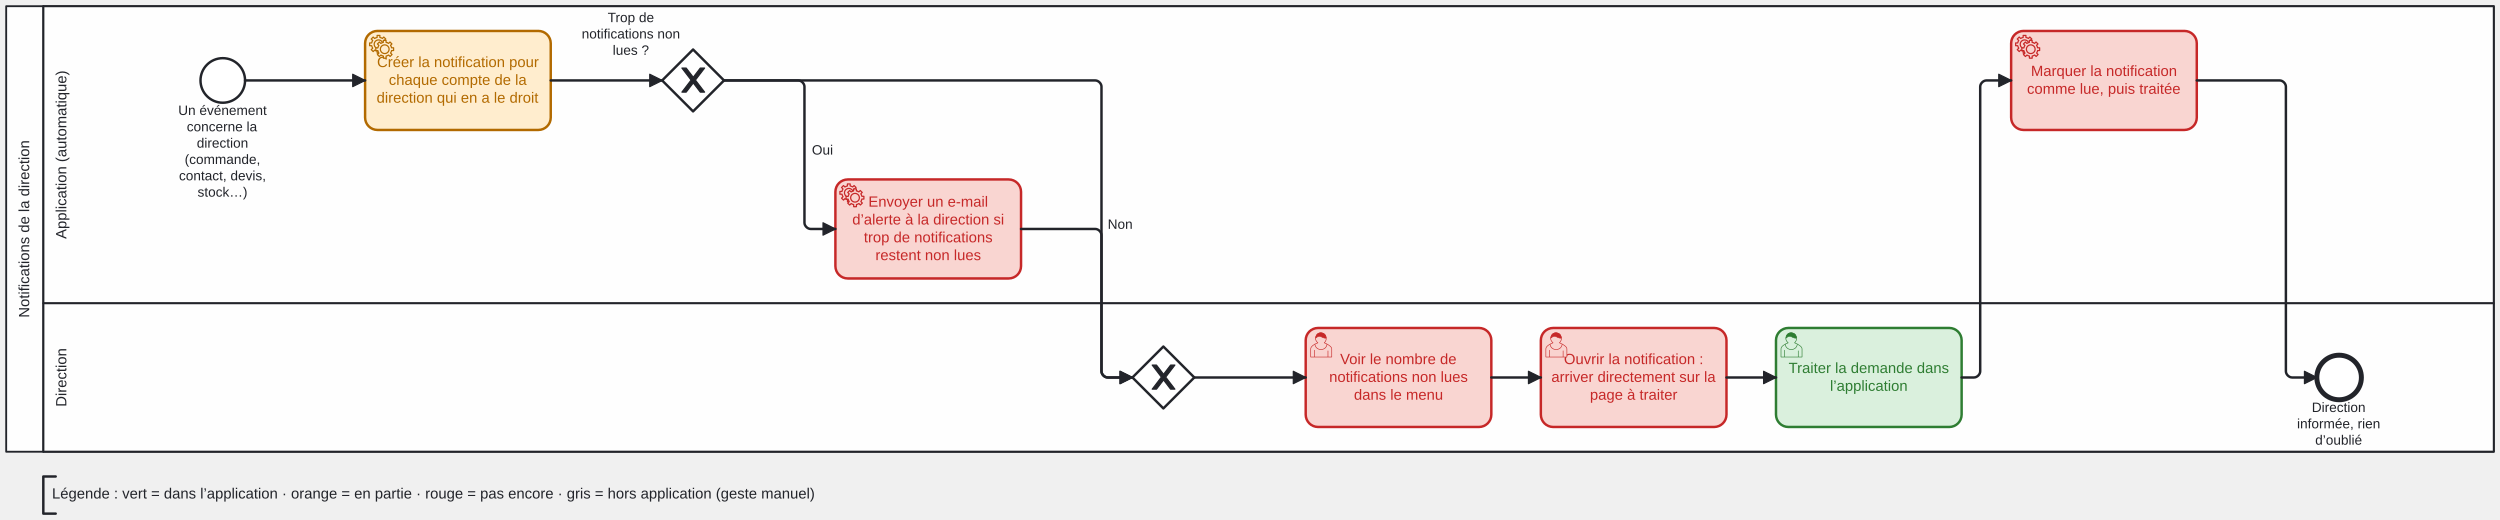
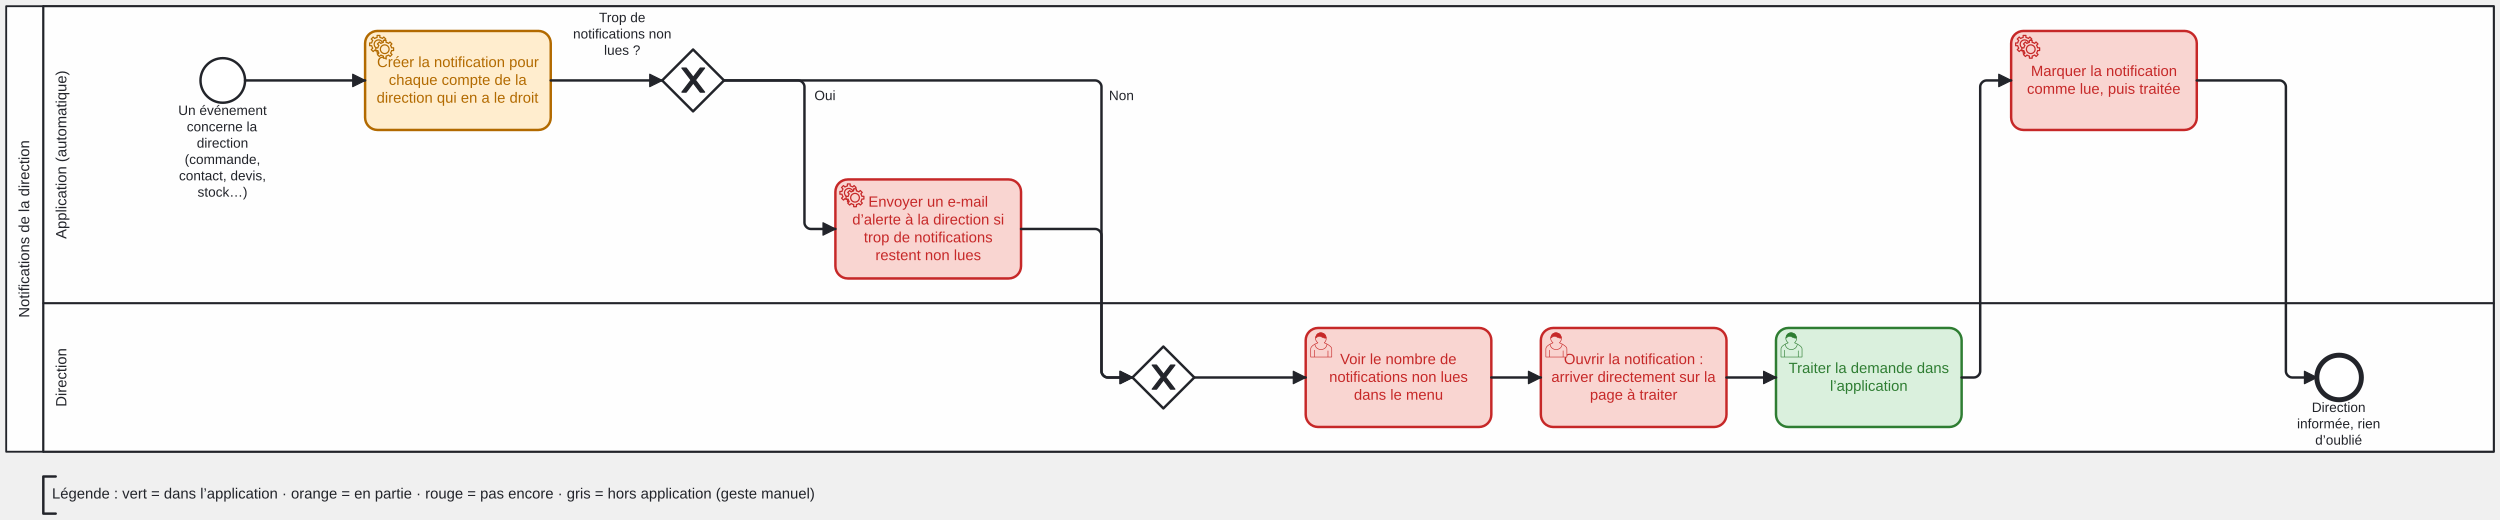
<svg xmlns="http://www.w3.org/2000/svg" width="2020" height="420" viewBox="35 35 2020 420" version="1.1">
  <g class="djs-group">
    <g class="djs-element djs-shape" data-element-id="P35_notifications_pool" transform="matrix(1 0 0 1 40 40)" style="display: block;">
      <g class="djs-visual">
        <rect x="0" y="0" width="2010" height="360" rx="0" ry="0" style="stroke-linecap: round; stroke-linejoin: round; stroke: rgb(34, 36, 42); stroke-width: 1.5px; fill: white; fill-opacity: 0.95;" />
        <path style="fill: none; stroke-linecap: round; stroke-linejoin: round; stroke: rgb(34, 36, 42); stroke-width: 1.5px;" d="M30,0L30,360" />
        <text lineHeight="1.2" class="djs-label" transform="matrix(-1.83697e-16 -1 1 -1.83697e-16 0 360)" style="font-family: Arial, sans-serif; font-size: 12px; font-weight: normal; fill: rgb(34, 36, 42);">
          <tspan x="108.289" y="18.6">Notifications de la direction</tspan>
        </text>
      </g>
      <rect class="djs-hit djs-hit-all" x="0" y="0" width="2010" height="360" style="fill: none; stroke-opacity: 0; stroke: white; stroke-width: 15px;" />
      <rect x="-5" y="-5" rx="4" width="2020" height="370" class="djs-outline" style="fill: none;" />
    </g>
    <g class="djs-children">
      <g class="djs-group">
        <g class="djs-element djs-shape" data-element-id="P35_notifications_voie_direction" transform="matrix(1 0 0 1 70 280)" style="display: block;">
          <g class="djs-visual">
            <rect x="0" y="0" width="1980" height="120" rx="0" ry="0" style="stroke-linecap: round; stroke-linejoin: round; stroke: rgb(34, 36, 42); stroke-width: 1.5px; fill: white; fill-opacity: 0.25;" />
            <text lineHeight="1.2" class="djs-label" transform="matrix(-1.83697e-16 -1 1 -1.83697e-16 0 120)" style="font-family: Arial, sans-serif; font-size: 12px; font-weight: normal; fill: rgb(34, 36, 42);">
              <tspan x="36.32" y="18.6">Direction</tspan>
            </text>
          </g>
          <rect class="djs-hit djs-hit-all" x="0" y="0" width="1980" height="120" style="fill: none; stroke-opacity: 0; stroke: white; stroke-width: 15px;" />
          <rect x="-5" y="-5" rx="4" width="1990" height="130" class="djs-outline" style="fill: none;" />
        </g>
      </g>
      <g class="djs-group">
        <g class="djs-element djs-shape" data-element-id="P35_notifications_voie_systeme" transform="matrix(1 0 0 1 70 40)" style="display: block;">
          <g class="djs-visual">
            <rect x="0" y="0" width="1980" height="240" rx="0" ry="0" style="stroke-linecap: round; stroke-linejoin: round; stroke: rgb(34, 36, 42); stroke-width: 1.5px; fill: white; fill-opacity: 0.25;" />
            <text lineHeight="1.2" class="djs-label" transform="matrix(-1.83697e-16 -1 1 -1.83697e-16 0 240)" style="font-family: Arial, sans-serif; font-size: 12px; font-weight: normal; fill: rgb(34, 36, 42);">
              <tspan x="51.959" y="18.6">Application (automatique)</tspan>
            </text>
          </g>
          <rect class="djs-hit djs-hit-all" x="0" y="0" width="1980" height="240" style="fill: none; stroke-opacity: 0; stroke: white; stroke-width: 15px;" />
          <rect x="-5" y="-5" rx="4" width="1990" height="250" class="djs-outline" style="fill: none;" />
        </g>
      </g>
      <g class="djs-group">
        <g class="djs-element djs-shape" data-element-id="P35_notifications_d" transform="matrix(1 0 0 1 197 82)" style="display: block;">
          <g class="djs-visual">
            <circle cx="18" cy="18" r="18" style="stroke-linecap: round; stroke-linejoin: round; stroke: rgb(34, 36, 42); stroke-width: 2px; fill: white; fill-opacity: 0.95;" />
          </g>
          <rect class="djs-hit djs-hit-all" x="0" y="0" width="36" height="36" style="fill: none; stroke-opacity: 0; stroke: white; stroke-width: 15px;" />
          <circle cx="18" cy="18" r="23" class="djs-outline" style="fill: none;" />
        </g>
      </g>
      <g class="djs-group">
        <g class="djs-element djs-shape" data-element-id="P35_notifications_d_label" transform="matrix(1 0 0 1 179 118)" style="display: block;">
          <g class="djs-visual">
            <text lineHeight="1.2" class="djs-label" style="font-family: Arial, sans-serif; font-size: 11px; font-weight: normal; fill: rgb(34, 36, 42);">
              <tspan x="0" y="9.9">Un événement </tspan>
              <tspan x="6.898" y="23.1">concerne la </tspan>
              <tspan x="14.984" y="36.3">direction </tspan>
              <tspan x="5.203" y="49.5">(commande, </tspan>
              <tspan x="0.609" y="62.7">contact, devis, </tspan>
              <tspan x="15.602" y="75.9">stock…)</tspan>
            </text>
          </g>
          <rect class="djs-hit djs-hit-all" x="0" y="0" width="72" height="80" style="fill: none; stroke-opacity: 0; stroke: white; stroke-width: 15px;" />
          <rect x="-5" y="-5" rx="4" width="82" height="90" class="djs-outline" style="fill: none;" />
        </g>
      </g>
      <g class="djs-group">
        <g class="djs-element djs-shape" data-element-id="P35_notifications_t1" transform="matrix(1 0 0 1 330 60)" style="display: block;">
          <g class="djs-visual">
            <rect x="0" y="0" width="150" height="80" rx="10" ry="10" style="stroke-linecap: round; stroke-linejoin: round; stroke: rgb(178, 106, 0); stroke-width: 2px; fill: rgb(255, 236, 204); fill-opacity: 0.95;" />
            <text lineHeight="1.2" class="djs-label" style="font-family: Arial, sans-serif; font-size: 12px; font-weight: normal; fill: rgb(178, 106, 0);">
              <tspan x="9.631" y="29.2">Créer la notification pour</tspan>
              <tspan x="19.132" y="43.6">chaque compte de la </tspan>
              <tspan x="9.294" y="58">direction qui en a le droit</tspan>
            </text>
            <circle cx="5" cy="5" r="5" transform="translate(6, 6)" style="stroke-linecap: round; stroke-linejoin: round; stroke: none; stroke-width: 2px; fill: rgb(255, 236, 204);" />
            <path d="m 12,18 v -1.713 c 0.352,-0.07 0.704,-0.178 1.048,-0.321 0.344,-0.145 0.666,-0.321 0.966,-0.521 l 1.194,1.18 1.567,-1.577 -1.195,-1.18 c 0.403,-0.614 0.683,-1.299 0.825,-2.018 l 1.622,-0.01 v -2.22 l -1.637,0.01 c -0.073,-0.352 -0.178,-0.7 -0.324,-1.044 -0.145,-0.344 -0.321,-0.664 -0.523,-0.962 l 1.131,-1.136 -1.583,-1.563 -1.13,1.136 c -0.614,-0.401 -1.303,-0.681 -2.023,-0.822 l 0.009,-1.619 h -2.241 l 0.004,1.631 c -0.354,0.074 -0.705,0.18 -1.05,0.324 -0.344,0.144 -0.665,0.321 -0.964,0.52 l -1.17,-1.158 -1.567,1.579 1.168,1.157 c -0.403,0.613 -0.683,1.298 -0.825,2.017 l -1.659,0.003 v 2.222 l 1.672,-0.006 c 0.073,0.351 0.18,0.702 0.324,1.045 0.145,0.344 0.321,0.664 0.523,0.961 l -1.199,1.197 1.584,1.56 1.196,-1.193 c 0.614,0.403 1.303,0.682 2.023,0.823 l 7.19e-4,1.699 h 2.227 z m 0.221,-3.996 c -1.789,0.75 -3.858,-0.093 -4.61,-1.874 -0.752,-1.783 0.091,-3.846 1.88,-4.596 1.788,-0.749 3.857,0.093 4.609,1.874 0.752,1.782 -0.091,3.846 -1.88,4.596 z" style="fill: rgb(255, 236, 204); stroke-linecap: round; stroke-linejoin: round; stroke: rgb(178, 106, 0); stroke-width: 1px;" />
            <circle cx="5" cy="5" r="5" transform="translate(11, 10)" style="stroke-linecap: round; stroke-linejoin: round; stroke: none; stroke-width: 2px; fill: rgb(255, 236, 204);" />
            <path d="m 17,22 v -1.713 c 0.352,-0.07 0.704,-0.178 1.048,-0.321 0.344,-0.145 0.666,-0.321 0.966,-0.521 l 1.194,1.18 1.567,-1.577 -1.195,-1.18 c 0.403,-0.614 0.683,-1.299 0.825,-2.018 l 1.622,-0.01 v -2.22 l -1.637,0.01 c -0.073,-0.352 -0.178,-0.7 -0.324,-1.044 -0.145,-0.344 -0.321,-0.664 -0.523,-0.962 l 1.131,-1.136 -1.583,-1.563 -1.13,1.136 c -0.614,-0.401 -1.303,-0.681 -2.023,-0.822 l 0.009,-1.619 h -2.241 l 0.004,1.631 c -0.354,0.074 -0.705,0.18 -1.05,0.324 -0.344,0.144 -0.665,0.321 -0.964,0.52 l -1.17,-1.158 -1.567,1.579 1.168,1.157 c -0.403,0.613 -0.683,1.298 -0.825,2.017 l -1.659,0.003 v 2.222 l 1.672,-0.006 c 0.073,0.351 0.18,0.702 0.324,1.045 0.145,0.344 0.321,0.664 0.523,0.961 l -1.199,1.197 1.584,1.56 1.196,-1.193 c 0.614,0.403 1.303,0.682 2.023,0.823 l 7.19e-4,1.699 h 2.227 z m 0.221,-3.996 c -1.789,0.75 -3.858,-0.093 -4.61,-1.874 -0.752,-1.783 0.091,-3.846 1.88,-4.596 1.788,-0.749 3.857,0.093 4.609,1.874 0.752,1.782 -0.091,3.846 -1.88,4.596 z" style="fill: rgb(255, 236, 204); stroke-linecap: round; stroke-linejoin: round; stroke: rgb(178, 106, 0); stroke-width: 1px;" />
          </g>
          <rect class="djs-hit djs-hit-all" x="0" y="0" width="150" height="80" style="fill: none; stroke-opacity: 0; stroke: white; stroke-width: 15px;" />
          <rect x="-5" y="-5" rx="14" width="160" height="90" class="djs-outline" style="fill: none;" />
        </g>
      </g>
      <g class="djs-group">
        <g class="djs-element djs-shape" data-element-id="P35_notifications_t6" transform="matrix(1 0 0 1 710 180)" style="display: block;">
          <g class="djs-visual">
            <rect x="0" y="0" width="150" height="80" rx="10" ry="10" style="stroke-linecap: round; stroke-linejoin: round; stroke: rgb(198, 40, 40); stroke-width: 2px; fill: rgb(249, 211, 207); fill-opacity: 0.95;" />
            <text lineHeight="1.2" class="djs-label" style="font-family: Arial, sans-serif; font-size: 12px; font-weight: normal; fill: rgb(198, 40, 40);">
              <tspan x="26.641" y="22">Envoyer un e-mail </tspan>
              <tspan x="13.633" y="36.4">d’alerte à la direction si </tspan>
              <tspan x="22.969" y="50.8">trop de notifications </tspan>
              <tspan x="32.305" y="65.2">restent non lues</tspan>
            </text>
            <circle cx="5" cy="5" r="5" transform="translate(6, 6)" style="stroke-linecap: round; stroke-linejoin: round; stroke: none; stroke-width: 2px; fill: rgb(249, 211, 207);" />
            <path d="m 12,18 v -1.713 c 0.352,-0.07 0.704,-0.178 1.048,-0.321 0.344,-0.145 0.666,-0.321 0.966,-0.521 l 1.194,1.18 1.567,-1.577 -1.195,-1.18 c 0.403,-0.614 0.683,-1.299 0.825,-2.018 l 1.622,-0.01 v -2.22 l -1.637,0.01 c -0.073,-0.352 -0.178,-0.7 -0.324,-1.044 -0.145,-0.344 -0.321,-0.664 -0.523,-0.962 l 1.131,-1.136 -1.583,-1.563 -1.13,1.136 c -0.614,-0.401 -1.303,-0.681 -2.023,-0.822 l 0.009,-1.619 h -2.241 l 0.004,1.631 c -0.354,0.074 -0.705,0.18 -1.05,0.324 -0.344,0.144 -0.665,0.321 -0.964,0.52 l -1.17,-1.158 -1.567,1.579 1.168,1.157 c -0.403,0.613 -0.683,1.298 -0.825,2.017 l -1.659,0.003 v 2.222 l 1.672,-0.006 c 0.073,0.351 0.18,0.702 0.324,1.045 0.145,0.344 0.321,0.664 0.523,0.961 l -1.199,1.197 1.584,1.56 1.196,-1.193 c 0.614,0.403 1.303,0.682 2.023,0.823 l 7.19e-4,1.699 h 2.227 z m 0.221,-3.996 c -1.789,0.75 -3.858,-0.093 -4.61,-1.874 -0.752,-1.783 0.091,-3.846 1.88,-4.596 1.788,-0.749 3.857,0.093 4.609,1.874 0.752,1.782 -0.091,3.846 -1.88,4.596 z" style="fill: rgb(249, 211, 207); stroke-linecap: round; stroke-linejoin: round; stroke: rgb(198, 40, 40); stroke-width: 1px;" />
            <circle cx="5" cy="5" r="5" transform="translate(11, 10)" style="stroke-linecap: round; stroke-linejoin: round; stroke: none; stroke-width: 2px; fill: rgb(249, 211, 207);" />
            <path d="m 17,22 v -1.713 c 0.352,-0.07 0.704,-0.178 1.048,-0.321 0.344,-0.145 0.666,-0.321 0.966,-0.521 l 1.194,1.18 1.567,-1.577 -1.195,-1.18 c 0.403,-0.614 0.683,-1.299 0.825,-2.018 l 1.622,-0.01 v -2.22 l -1.637,0.01 c -0.073,-0.352 -0.178,-0.7 -0.324,-1.044 -0.145,-0.344 -0.321,-0.664 -0.523,-0.962 l 1.131,-1.136 -1.583,-1.563 -1.13,1.136 c -0.614,-0.401 -1.303,-0.681 -2.023,-0.822 l 0.009,-1.619 h -2.241 l 0.004,1.631 c -0.354,0.074 -0.705,0.18 -1.05,0.324 -0.344,0.144 -0.665,0.321 -0.964,0.52 l -1.17,-1.158 -1.567,1.579 1.168,1.157 c -0.403,0.613 -0.683,1.298 -0.825,2.017 l -1.659,0.003 v 2.222 l 1.672,-0.006 c 0.073,0.351 0.18,0.702 0.324,1.045 0.145,0.344 0.321,0.664 0.523,0.961 l -1.199,1.197 1.584,1.56 1.196,-1.193 c 0.614,0.403 1.303,0.682 2.023,0.823 l 7.19e-4,1.699 h 2.227 z m 0.221,-3.996 c -1.789,0.75 -3.858,-0.093 -4.61,-1.874 -0.752,-1.783 0.091,-3.846 1.88,-4.596 1.788,-0.749 3.857,0.093 4.609,1.874 0.752,1.782 -0.091,3.846 -1.88,4.596 z" style="fill: rgb(249, 211, 207); stroke-linecap: round; stroke-linejoin: round; stroke: rgb(198, 40, 40); stroke-width: 1px;" />
          </g>
          <rect class="djs-hit djs-hit-all" x="0" y="0" width="150" height="80" style="fill: none; stroke-opacity: 0; stroke: white; stroke-width: 15px;" />
          <rect x="-5" y="-5" rx="14" width="160" height="90" class="djs-outline" style="fill: none;" />
        </g>
      </g>
      <g class="djs-group">
        <g class="djs-element djs-shape" data-element-id="P35_notifications_t2" transform="matrix(1 0 0 1 1090 300)" style="display: block;">
          <g class="djs-visual">
            <rect x="0" y="0" width="150" height="80" rx="10" ry="10" style="stroke-linecap: round; stroke-linejoin: round; stroke: rgb(198, 40, 40); stroke-width: 2px; fill: rgb(249, 211, 207); fill-opacity: 0.95;" />
            <text lineHeight="1.2" class="djs-label" style="font-family: Arial, sans-serif; font-size: 12px; font-weight: normal; fill: rgb(198, 40, 40);">
              <tspan x="27.81" y="29.2">Voir le nombre de </tspan>
              <tspan x="18.961" y="43.6">notifications non lues </tspan>
              <tspan x="38.977" y="58">dans le menu</tspan>
            </text>
            <path d="m 15,12 c 0.909,-0.845 1.594,-2.049 1.594,-3.385 0,-2.554 -1.805,-4.622 -4.357,-4.622 -2.552,0 -4.288,2.068 -4.288,4.622 0,1.348 0.974,2.562 1.896,3.405 -0.529,0.187 -5.669,2.097 -5.794,4.756 v 6.718 h 17 v -6.718 c 0,-2.298 -5.528,-4.595 -6.051,-4.776 zm -8,6 l 0,5.5 m 11,0 l 0,-5" style="fill: rgb(249, 211, 207); stroke-linecap: round; stroke-linejoin: round; stroke: rgb(198, 40, 40); stroke-width: 0.5px;" />
            <path d="m 15,12 m 2.162,1.009 c 0,2.447 -2.158,4.431 -4.821,4.431 -2.665,0 -4.822,-1.981 -4.822,-4.431 " style="fill: rgb(249, 211, 207); stroke-linecap: round; stroke-linejoin: round; stroke: rgb(198, 40, 40); stroke-width: 0.5px;" />
            <path d="m 15,12 m -6.9,-3.80 c 0,0 2.251,-2.358 4.274,-1.177 2.024,1.181 4.221,1.537 4.124,0.965 -0.098,-0.57 -0.117,-3.791 -4.191,-4.136 -3.575,0.001 -4.208,3.367 -4.207,4.348 z" style="fill: rgb(198, 40, 40); stroke-linecap: round; stroke-linejoin: round; stroke: rgb(198, 40, 40); stroke-width: 0.5px;" />
          </g>
          <rect class="djs-hit djs-hit-all" x="0" y="0" width="150" height="80" style="fill: none; stroke-opacity: 0; stroke: white; stroke-width: 15px;" />
          <rect x="-5" y="-5" rx="14" width="160" height="90" class="djs-outline" style="fill: none;" />
        </g>
      </g>
      <g class="djs-group">
        <g class="djs-element djs-shape" data-element-id="P35_notifications_t3" transform="matrix(1 0 0 1 1280 300)" style="display: block;">
          <g class="djs-visual">
            <rect x="0" y="0" width="150" height="80" rx="10" ry="10" style="stroke-linecap: round; stroke-linejoin: round; stroke: rgb(198, 40, 40); stroke-width: 2px; fill: rgb(249, 211, 207); fill-opacity: 0.95;" />
            <text lineHeight="1.2" class="djs-label" style="font-family: Arial, sans-serif; font-size: 12px; font-weight: normal; fill: rgb(198, 40, 40);">
              <tspan x="18.641" y="29.2">Ouvrir la notification : </tspan>
              <tspan x="8.482" y="43.6">arriver directement sur la</tspan>
              <tspan x="39.641" y="58">page à traiter</tspan>
            </text>
            <path d="m 15,12 c 0.909,-0.845 1.594,-2.049 1.594,-3.385 0,-2.554 -1.805,-4.622 -4.357,-4.622 -2.552,0 -4.288,2.068 -4.288,4.622 0,1.348 0.974,2.562 1.896,3.405 -0.529,0.187 -5.669,2.097 -5.794,4.756 v 6.718 h 17 v -6.718 c 0,-2.298 -5.528,-4.595 -6.051,-4.776 zm -8,6 l 0,5.5 m 11,0 l 0,-5" style="fill: rgb(249, 211, 207); stroke-linecap: round; stroke-linejoin: round; stroke: rgb(198, 40, 40); stroke-width: 0.5px;" />
            <path d="m 15,12 m 2.162,1.009 c 0,2.447 -2.158,4.431 -4.821,4.431 -2.665,0 -4.822,-1.981 -4.822,-4.431 " style="fill: rgb(249, 211, 207); stroke-linecap: round; stroke-linejoin: round; stroke: rgb(198, 40, 40); stroke-width: 0.5px;" />
            <path d="m 15,12 m -6.9,-3.80 c 0,0 2.251,-2.358 4.274,-1.177 2.024,1.181 4.221,1.537 4.124,0.965 -0.098,-0.57 -0.117,-3.791 -4.191,-4.136 -3.575,0.001 -4.208,3.367 -4.207,4.348 z" style="fill: rgb(198, 40, 40); stroke-linecap: round; stroke-linejoin: round; stroke: rgb(198, 40, 40); stroke-width: 0.5px;" />
          </g>
          <rect class="djs-hit djs-hit-all" x="0" y="0" width="150" height="80" style="fill: none; stroke-opacity: 0; stroke: white; stroke-width: 15px;" />
          <rect x="-5" y="-5" rx="14" width="160" height="90" class="djs-outline" style="fill: none;" />
        </g>
      </g>
      <g class="djs-group">
        <g class="djs-element djs-shape" data-element-id="P35_notifications_t4" transform="matrix(1 0 0 1 1470 300)" style="display: block;">
          <g class="djs-visual">
            <rect x="0" y="0" width="150" height="80" rx="10" ry="10" style="stroke-linecap: round; stroke-linejoin: round; stroke: rgb(46, 125, 50); stroke-width: 2px; fill: rgb(216, 240, 220); fill-opacity: 0.95;" />
            <text lineHeight="1.2" class="djs-label" style="font-family: Arial, sans-serif; font-size: 12px; font-weight: normal; fill: rgb(46, 125, 50);">
              <tspan x="10.18" y="36.4">Traiter la demande dans </tspan>
              <tspan x="43.641" y="50.8">l’application</tspan>
            </text>
            <path d="m 15,12 c 0.909,-0.845 1.594,-2.049 1.594,-3.385 0,-2.554 -1.805,-4.622 -4.357,-4.622 -2.552,0 -4.288,2.068 -4.288,4.622 0,1.348 0.974,2.562 1.896,3.405 -0.529,0.187 -5.669,2.097 -5.794,4.756 v 6.718 h 17 v -6.718 c 0,-2.298 -5.528,-4.595 -6.051,-4.776 zm -8,6 l 0,5.5 m 11,0 l 0,-5" style="fill: rgb(216, 240, 220); stroke-linecap: round; stroke-linejoin: round; stroke: rgb(46, 125, 50); stroke-width: 0.5px;" />
            <path d="m 15,12 m 2.162,1.009 c 0,2.447 -2.158,4.431 -4.821,4.431 -2.665,0 -4.822,-1.981 -4.822,-4.431 " style="fill: rgb(216, 240, 220); stroke-linecap: round; stroke-linejoin: round; stroke: rgb(46, 125, 50); stroke-width: 0.5px;" />
            <path d="m 15,12 m -6.9,-3.80 c 0,0 2.251,-2.358 4.274,-1.177 2.024,1.181 4.221,1.537 4.124,0.965 -0.098,-0.57 -0.117,-3.791 -4.191,-4.136 -3.575,0.001 -4.208,3.367 -4.207,4.348 z" style="fill: rgb(46, 125, 50); stroke-linecap: round; stroke-linejoin: round; stroke: rgb(46, 125, 50); stroke-width: 0.5px;" />
          </g>
          <rect class="djs-hit djs-hit-all" x="0" y="0" width="150" height="80" style="fill: none; stroke-opacity: 0; stroke: white; stroke-width: 15px;" />
          <rect x="-5" y="-5" rx="14" width="160" height="90" class="djs-outline" style="fill: none;" />
        </g>
      </g>
      <g class="djs-group">
        <g class="djs-element djs-shape" data-element-id="P35_notifications_t5" transform="matrix(1 0 0 1 1660 60)" style="display: block;">
          <g class="djs-visual">
            <rect x="0" y="0" width="150" height="80" rx="10" ry="10" style="stroke-linecap: round; stroke-linejoin: round; stroke: rgb(198, 40, 40); stroke-width: 2px; fill: rgb(249, 211, 207); fill-opacity: 0.95;" />
            <text lineHeight="1.2" class="djs-label" style="font-family: Arial, sans-serif; font-size: 12px; font-weight: normal; fill: rgb(198, 40, 40);">
              <tspan x="15.969" y="36.4">Marquer la notification </tspan>
              <tspan x="12.81" y="50.8">comme lue, puis traitée</tspan>
            </text>
            <circle cx="5" cy="5" r="5" transform="translate(6, 6)" style="stroke-linecap: round; stroke-linejoin: round; stroke: none; stroke-width: 2px; fill: rgb(249, 211, 207);" />
            <path d="m 12,18 v -1.713 c 0.352,-0.07 0.704,-0.178 1.048,-0.321 0.344,-0.145 0.666,-0.321 0.966,-0.521 l 1.194,1.18 1.567,-1.577 -1.195,-1.18 c 0.403,-0.614 0.683,-1.299 0.825,-2.018 l 1.622,-0.01 v -2.22 l -1.637,0.01 c -0.073,-0.352 -0.178,-0.7 -0.324,-1.044 -0.145,-0.344 -0.321,-0.664 -0.523,-0.962 l 1.131,-1.136 -1.583,-1.563 -1.13,1.136 c -0.614,-0.401 -1.303,-0.681 -2.023,-0.822 l 0.009,-1.619 h -2.241 l 0.004,1.631 c -0.354,0.074 -0.705,0.18 -1.05,0.324 -0.344,0.144 -0.665,0.321 -0.964,0.52 l -1.17,-1.158 -1.567,1.579 1.168,1.157 c -0.403,0.613 -0.683,1.298 -0.825,2.017 l -1.659,0.003 v 2.222 l 1.672,-0.006 c 0.073,0.351 0.18,0.702 0.324,1.045 0.145,0.344 0.321,0.664 0.523,0.961 l -1.199,1.197 1.584,1.56 1.196,-1.193 c 0.614,0.403 1.303,0.682 2.023,0.823 l 7.19e-4,1.699 h 2.227 z m 0.221,-3.996 c -1.789,0.75 -3.858,-0.093 -4.61,-1.874 -0.752,-1.783 0.091,-3.846 1.88,-4.596 1.788,-0.749 3.857,0.093 4.609,1.874 0.752,1.782 -0.091,3.846 -1.88,4.596 z" style="fill: rgb(249, 211, 207); stroke-linecap: round; stroke-linejoin: round; stroke: rgb(198, 40, 40); stroke-width: 1px;" />
            <circle cx="5" cy="5" r="5" transform="translate(11, 10)" style="stroke-linecap: round; stroke-linejoin: round; stroke: none; stroke-width: 2px; fill: rgb(249, 211, 207);" />
            <path d="m 17,22 v -1.713 c 0.352,-0.07 0.704,-0.178 1.048,-0.321 0.344,-0.145 0.666,-0.321 0.966,-0.521 l 1.194,1.18 1.567,-1.577 -1.195,-1.18 c 0.403,-0.614 0.683,-1.299 0.825,-2.018 l 1.622,-0.01 v -2.22 l -1.637,0.01 c -0.073,-0.352 -0.178,-0.7 -0.324,-1.044 -0.145,-0.344 -0.321,-0.664 -0.523,-0.962 l 1.131,-1.136 -1.583,-1.563 -1.13,1.136 c -0.614,-0.401 -1.303,-0.681 -2.023,-0.822 l 0.009,-1.619 h -2.241 l 0.004,1.631 c -0.354,0.074 -0.705,0.18 -1.05,0.324 -0.344,0.144 -0.665,0.321 -0.964,0.52 l -1.17,-1.158 -1.567,1.579 1.168,1.157 c -0.403,0.613 -0.683,1.298 -0.825,2.017 l -1.659,0.003 v 2.222 l 1.672,-0.006 c 0.073,0.351 0.18,0.702 0.324,1.045 0.145,0.344 0.321,0.664 0.523,0.961 l -1.199,1.197 1.584,1.56 1.196,-1.193 c 0.614,0.403 1.303,0.682 2.023,0.823 l 7.19e-4,1.699 h 2.227 z m 0.221,-3.996 c -1.789,0.75 -3.858,-0.093 -4.61,-1.874 -0.752,-1.783 0.091,-3.846 1.88,-4.596 1.788,-0.749 3.857,0.093 4.609,1.874 0.752,1.782 -0.091,3.846 -1.88,4.596 z" style="fill: rgb(249, 211, 207); stroke-linecap: round; stroke-linejoin: round; stroke: rgb(198, 40, 40); stroke-width: 1px;" />
          </g>
          <rect class="djs-hit djs-hit-all" x="0" y="0" width="150" height="80" style="fill: none; stroke-opacity: 0; stroke: white; stroke-width: 15px;" />
          <rect x="-5" y="-5" rx="14" width="160" height="90" class="djs-outline" style="fill: none;" />
        </g>
      </g>
      <g class="djs-group">
        <g class="djs-element djs-shape" data-element-id="P35_notifications_f" transform="matrix(1 0 0 1 1907 322)" style="display: block;">
          <g class="djs-visual">
            <circle cx="18" cy="18" r="18" style="stroke-linecap: round; stroke-linejoin: round; stroke: rgb(34, 36, 42); stroke-width: 4px; fill: white; fill-opacity: 0.95;" />
          </g>
          <rect class="djs-hit djs-hit-all" x="0" y="0" width="36" height="36" style="fill: none; stroke-opacity: 0; stroke: white; stroke-width: 15px;" />
          <circle cx="18" cy="18" r="24" class="djs-outline" style="fill: none;" />
        </g>
      </g>
      <g class="djs-group">
        <g class="djs-element djs-shape" data-element-id="P35_notifications_f_label" transform="matrix(1 0 0 1 1891 358)" style="display: block;">
          <g class="djs-visual">
            <text lineHeight="1.2" class="djs-label" style="font-family: Arial, sans-serif; font-size: 11px; font-weight: normal; fill: rgb(34, 36, 42);">
              <tspan x="11.93" y="9.9">Direction </tspan>
              <tspan x="0" y="23.1">informée, rien </tspan>
              <tspan x="14.672" y="36.3">d’oublié</tspan>
            </text>
          </g>
          <rect class="djs-hit djs-hit-all" x="0" y="0" width="68" height="40" style="fill: none; stroke-opacity: 0; stroke: white; stroke-width: 15px;" />
          <rect x="-5" y="-5" rx="4" width="78" height="50" class="djs-outline" style="fill: none;" />
        </g>
      </g>
      <g class="djs-group">
        <g class="djs-element djs-shape" data-element-id="P35_notifications_gs1" transform="matrix(1 0 0 1 570 75)" style="display: block;">
          <g class="djs-visual">
            <polygon points="25,0 50,25 25,50 0,25" style="stroke-linecap: round; stroke-linejoin: round; stroke: rgb(34, 36, 42); stroke-width: 2px; fill: white; fill-opacity: 0.95;" />
            <path d="m 16,15 7.429,9.714 -7.429,9.714 3.429,0 5.714,-7.464 5.714,7.464 3.429,0 -7.429,-9.714 7.429,-9.714 -3.429,0 -5.714,7.464 -5.714,-7.464 -3.429,0 z" style="fill: rgb(34, 36, 42); stroke-linecap: round; stroke-linejoin: round; stroke: rgb(34, 36, 42); stroke-width: 1px;" />
          </g>
          <rect class="djs-hit djs-hit-all" x="0" y="0" width="50" height="50" style="fill: none; stroke-opacity: 0; stroke: white; stroke-width: 15px;" />
          <rect x="2" y="2" rx="4" width="46" height="46" class="djs-outline" style="transform-box: fill-box; transform: rotate(45deg); transform-origin: center center; fill: none;" />
        </g>
      </g>
      <g class="djs-group">
-         <g class="djs-element djs-shape" data-element-id="P35_notifications_gs1_label" transform="matrix(1 0 0 1 505 43)" style="display: block;">
+         <g class="djs-element djs-shape" data-element-id="P35_notifications_gs1_label" transform="matrix(1 0 0 1 498 43)" style="display: block;">
          <g class="djs-visual">
            <text lineHeight="1.2" class="djs-label" style="font-family: Arial, sans-serif; font-size: 11px; font-weight: normal; fill: rgb(34, 36, 42);">
              <tspan x="20.992" y="9.9">Trop de </tspan>
              <tspan x="0" y="23.1">notifications non </tspan>
              <tspan x="25.07" y="36.3">lues ?</tspan>
            </text>
          </g>
          <rect class="djs-hit djs-hit-all" x="0" y="0" width="80" height="40" style="fill: none; stroke-opacity: 0; stroke: white; stroke-width: 15px;" />
          <rect x="-5" y="-5" rx="4" width="90" height="50" class="djs-outline" style="fill: none;" />
        </g>
      </g>
      <g class="djs-group">
        <g class="djs-element djs-shape" data-element-id="P35_notifications_gj2" transform="matrix(1 0 0 1 950 315)" style="display: block;">
          <g class="djs-visual">
            <polygon points="25,0 50,25 25,50 0,25" style="stroke-linecap: round; stroke-linejoin: round; stroke: rgb(34, 36, 42); stroke-width: 2px; fill: white; fill-opacity: 0.95;" />
            <path d="m 16,15 7.429,9.714 -7.429,9.714 3.429,0 5.714,-7.464 5.714,7.464 3.429,0 -7.429,-9.714 7.429,-9.714 -3.429,0 -5.714,7.464 -5.714,-7.464 -3.429,0 z" style="fill: rgb(34, 36, 42); stroke-linecap: round; stroke-linejoin: round; stroke: rgb(34, 36, 42); stroke-width: 1px;" />
          </g>
          <rect class="djs-hit djs-hit-all" x="0" y="0" width="50" height="50" style="fill: none; stroke-opacity: 0; stroke: white; stroke-width: 15px;" />
          <rect x="2" y="2" rx="4" width="46" height="46" class="djs-outline" style="transform-box: fill-box; transform: rotate(45deg); transform-origin: center center; fill: none;" />
        </g>
      </g>
      <g class="djs-group">
        <g class="djs-element djs-shape" data-element-id="P35_notifications_legende" transform="matrix(1 0 0 1 70 420)" style="display: block;">
          <g class="djs-visual">
            <rect x="0" y="0" width="760" height="30" rx="0" ry="0" style="stroke-linecap: round; stroke-linejoin: round; stroke: none; stroke-width: 2px; fill: none;" />
            <path d="m 0, 0 m 10,0 l -10,0 l 0,30 l 10,0" style="fill: none; stroke-linecap: round; stroke-linejoin: round; stroke: rgb(34, 36, 42); stroke-width: 2px;" />
            <text lineHeight="1.2" class="djs-label" style="font-family: Arial, sans-serif; font-size: 12px; font-weight: normal; fill: rgb(34, 36, 42);">
              <tspan x="7" y="17.8">Légende : vert = dans l’application · orange = en partie · rouge = pas encore · gris = hors application (geste manuel)</tspan>
            </text>
          </g>
          <rect class="djs-hit djs-hit-all" x="0" y="0" width="760" height="30" style="fill: none; stroke-opacity: 0; stroke: white; stroke-width: 15px;" />
          <rect x="-5" y="-5" rx="4" width="770" height="40" class="djs-outline" style="fill: none;" />
        </g>
      </g>
      <g class="djs-group">
        <g class="djs-element djs-connection" data-element-id="P35_notifications_flux1" style="display: block;">
          <g class="djs-visual">
            <defs>
-               <marker id="marker-6izk57gu6urux5fq6gkfzjle8" viewBox="0 0 20 20" refX="11" refY="10" markerWidth="10" markerHeight="10" orient="auto">
-                 <path d="M 1 5 L 11 10 L 1 15 Z" style="stroke-linecap: round; stroke-linejoin: round; stroke: rgb(34, 36, 42); stroke-width: 1px; fill: rgb(34, 36, 42);" />
-               </marker>
-             </defs>
-             <path data-corner-radius="5" style="fill: none; stroke-linecap: round; stroke-linejoin: round; stroke: rgb(34, 36, 42); stroke-width: 2px; marker-end: url('#marker-6izk57gu6urux5fq6gkfzjle8');" d="M233,100L330,100" />
+               <marker id="marker-b1wx2c6kveiy8up343jfrz1i8" viewBox="0 0 20 20" refX="11" refY="10" markerWidth="10" markerHeight="10" orient="auto">
+                 <path d="M 1 5 L 11 10 L 1 15 Z" style="stroke-linecap: round; stroke-linejoin: round; stroke: rgb(34, 36, 42); stroke-width: 1px; fill: rgb(34, 36, 42);" />
+               </marker>
+             </defs>
+             <path data-corner-radius="5" style="fill: none; stroke-linecap: round; stroke-linejoin: round; stroke: rgb(34, 36, 42); stroke-width: 2px; marker-end: url('#marker-b1wx2c6kveiy8up343jfrz1i8');" d="M233,100L330,100" />
          </g>
          <rect x="228" y="95" rx="4" width="107" height="10" class="djs-outline" style="fill: none;" />
          <path d="M233,100L330,100" class="djs-hit djs-hit-stroke" style="fill: none; stroke-opacity: 0; stroke: white; stroke-width: 15px;" />
        </g>
      </g>
      <g class="djs-group">
        <g class="djs-element djs-connection" data-element-id="P35_notifications_flux2" style="display: block;">
          <g class="djs-visual">
            <defs>
-               <marker id="marker-1rdnf4gus1mzui7u89goactvh" viewBox="0 0 20 20" refX="11" refY="10" markerWidth="10" markerHeight="10" orient="auto">
-                 <path d="M 1 5 L 11 10 L 1 15 Z" style="stroke-linecap: round; stroke-linejoin: round; stroke: rgb(34, 36, 42); stroke-width: 1px; fill: rgb(34, 36, 42);" />
-               </marker>
-             </defs>
-             <path data-corner-radius="5" style="fill: none; stroke-linecap: round; stroke-linejoin: round; stroke: rgb(34, 36, 42); stroke-width: 2px; marker-end: url('#marker-1rdnf4gus1mzui7u89goactvh');" d="M860,220L920,220C922.5,220,925,222.5,925,225L925,335C925,337.5,927.5,340,930,340L950,340" />
+               <marker id="marker-4sqmzbel1ql23nhygdwxqt79d" viewBox="0 0 20 20" refX="11" refY="10" markerWidth="10" markerHeight="10" orient="auto">
+                 <path d="M 1 5 L 11 10 L 1 15 Z" style="stroke-linecap: round; stroke-linejoin: round; stroke: rgb(34, 36, 42); stroke-width: 1px; fill: rgb(34, 36, 42);" />
+               </marker>
+             </defs>
+             <path data-corner-radius="5" style="fill: none; stroke-linecap: round; stroke-linejoin: round; stroke: rgb(34, 36, 42); stroke-width: 2px; marker-end: url('#marker-4sqmzbel1ql23nhygdwxqt79d');" d="M860,220L920,220C922.5,220,925,222.5,925,225L925,335C925,337.5,927.5,340,930,340L950,340" />
          </g>
          <rect x="855" y="215" rx="4" width="100" height="130" class="djs-outline" style="fill: none;" />
          <path d="M860,220L925,220L925,340L950,340" class="djs-hit djs-hit-stroke" style="fill: none; stroke-opacity: 0; stroke: white; stroke-width: 15px;" />
        </g>
      </g>
      <g class="djs-group">
        <g class="djs-element djs-connection" data-element-id="P35_notifications_flux3" style="display: block;">
          <g class="djs-visual">
            <defs>
-               <marker id="marker-6kegumxbi4d88uy6r3l3g6nyz" viewBox="0 0 20 20" refX="11" refY="10" markerWidth="10" markerHeight="10" orient="auto">
-                 <path d="M 1 5 L 11 10 L 1 15 Z" style="stroke-linecap: round; stroke-linejoin: round; stroke: rgb(34, 36, 42); stroke-width: 1px; fill: rgb(34, 36, 42);" />
-               </marker>
-             </defs>
-             <path data-corner-radius="5" style="fill: none; stroke-linecap: round; stroke-linejoin: round; stroke: rgb(34, 36, 42); stroke-width: 2px; marker-end: url('#marker-6kegumxbi4d88uy6r3l3g6nyz');" d="M1240,340L1280,340" />
+               <marker id="marker-5eze15f8pd1fp1d9jxmi2t233" viewBox="0 0 20 20" refX="11" refY="10" markerWidth="10" markerHeight="10" orient="auto">
+                 <path d="M 1 5 L 11 10 L 1 15 Z" style="stroke-linecap: round; stroke-linejoin: round; stroke: rgb(34, 36, 42); stroke-width: 1px; fill: rgb(34, 36, 42);" />
+               </marker>
+             </defs>
+             <path data-corner-radius="5" style="fill: none; stroke-linecap: round; stroke-linejoin: round; stroke: rgb(34, 36, 42); stroke-width: 2px; marker-end: url('#marker-5eze15f8pd1fp1d9jxmi2t233');" d="M1240,340L1280,340" />
          </g>
          <rect x="1235" y="335" rx="4" width="50" height="10" class="djs-outline" style="fill: none;" />
          <path d="M1240,340L1280,340" class="djs-hit djs-hit-stroke" style="fill: none; stroke-opacity: 0; stroke: white; stroke-width: 15px;" />
        </g>
      </g>
      <g class="djs-group">
        <g class="djs-element djs-connection" data-element-id="P35_notifications_flux4" style="display: block;">
          <g class="djs-visual">
            <defs>
-               <marker id="marker-5fdel7vkt0uebg23mcdztkrsw" viewBox="0 0 20 20" refX="11" refY="10" markerWidth="10" markerHeight="10" orient="auto">
-                 <path d="M 1 5 L 11 10 L 1 15 Z" style="stroke-linecap: round; stroke-linejoin: round; stroke: rgb(34, 36, 42); stroke-width: 1px; fill: rgb(34, 36, 42);" />
-               </marker>
-             </defs>
-             <path data-corner-radius="5" style="fill: none; stroke-linecap: round; stroke-linejoin: round; stroke: rgb(34, 36, 42); stroke-width: 2px; marker-end: url('#marker-5fdel7vkt0uebg23mcdztkrsw');" d="M1430,340L1470,340" />
+               <marker id="marker-9jdxcogb6vty7rik9mkuukz8g" viewBox="0 0 20 20" refX="11" refY="10" markerWidth="10" markerHeight="10" orient="auto">
+                 <path d="M 1 5 L 11 10 L 1 15 Z" style="stroke-linecap: round; stroke-linejoin: round; stroke: rgb(34, 36, 42); stroke-width: 1px; fill: rgb(34, 36, 42);" />
+               </marker>
+             </defs>
+             <path data-corner-radius="5" style="fill: none; stroke-linecap: round; stroke-linejoin: round; stroke: rgb(34, 36, 42); stroke-width: 2px; marker-end: url('#marker-9jdxcogb6vty7rik9mkuukz8g');" d="M1430,340L1470,340" />
          </g>
          <rect x="1425" y="335" rx="4" width="50" height="10" class="djs-outline" style="fill: none;" />
          <path d="M1430,340L1470,340" class="djs-hit djs-hit-stroke" style="fill: none; stroke-opacity: 0; stroke: white; stroke-width: 15px;" />
        </g>
      </g>
      <g class="djs-group">
        <g class="djs-element djs-connection" data-element-id="P35_notifications_flux5" style="display: block;">
          <g class="djs-visual">
            <defs>
-               <marker id="marker-9dw0wwei8u266z2722e5iin44" viewBox="0 0 20 20" refX="11" refY="10" markerWidth="10" markerHeight="10" orient="auto">
-                 <path d="M 1 5 L 11 10 L 1 15 Z" style="stroke-linecap: round; stroke-linejoin: round; stroke: rgb(34, 36, 42); stroke-width: 1px; fill: rgb(34, 36, 42);" />
-               </marker>
-             </defs>
-             <path data-corner-radius="5" style="fill: none; stroke-linecap: round; stroke-linejoin: round; stroke: rgb(34, 36, 42); stroke-width: 2px; marker-end: url('#marker-9dw0wwei8u266z2722e5iin44');" d="M1620,340L1630,340C1632.5,340,1635,337.5,1635,335L1635,105C1635,102.5,1637.5,100,1640,100L1660,100" />
+               <marker id="marker-3ypcey5ppdtn6oi05ev8mgt3y" viewBox="0 0 20 20" refX="11" refY="10" markerWidth="10" markerHeight="10" orient="auto">
+                 <path d="M 1 5 L 11 10 L 1 15 Z" style="stroke-linecap: round; stroke-linejoin: round; stroke: rgb(34, 36, 42); stroke-width: 1px; fill: rgb(34, 36, 42);" />
+               </marker>
+             </defs>
+             <path data-corner-radius="5" style="fill: none; stroke-linecap: round; stroke-linejoin: round; stroke: rgb(34, 36, 42); stroke-width: 2px; marker-end: url('#marker-3ypcey5ppdtn6oi05ev8mgt3y');" d="M1620,340L1630,340C1632.5,340,1635,337.5,1635,335L1635,105C1635,102.5,1637.5,100,1640,100L1660,100" />
          </g>
          <rect x="1615" y="95" rx="4" width="50" height="250" class="djs-outline" style="fill: none;" />
          <path d="M1620,340L1635,340L1635,100L1660,100" class="djs-hit djs-hit-stroke" style="fill: none; stroke-opacity: 0; stroke: white; stroke-width: 15px;" />
        </g>
      </g>
      <g class="djs-group">
        <g class="djs-element djs-connection" data-element-id="P35_notifications_flux6" style="display: block;">
          <g class="djs-visual">
            <defs>
-               <marker id="marker-cxqw9o9qqut66k2p8druphh30" viewBox="0 0 20 20" refX="11" refY="10" markerWidth="10" markerHeight="10" orient="auto">
-                 <path d="M 1 5 L 11 10 L 1 15 Z" style="stroke-linecap: round; stroke-linejoin: round; stroke: rgb(34, 36, 42); stroke-width: 1px; fill: rgb(34, 36, 42);" />
-               </marker>
-             </defs>
-             <path data-corner-radius="5" style="fill: none; stroke-linecap: round; stroke-linejoin: round; stroke: rgb(34, 36, 42); stroke-width: 2px; marker-end: url('#marker-cxqw9o9qqut66k2p8druphh30');" d="M1810,100L1877,100C1879.5,100,1882,102.5,1882,105L1882,335C1882,337.5,1884.5,340,1887,340L1907,340" />
+               <marker id="marker-czq5fk31do0rpqmynxn0cums6" viewBox="0 0 20 20" refX="11" refY="10" markerWidth="10" markerHeight="10" orient="auto">
+                 <path d="M 1 5 L 11 10 L 1 15 Z" style="stroke-linecap: round; stroke-linejoin: round; stroke: rgb(34, 36, 42); stroke-width: 1px; fill: rgb(34, 36, 42);" />
+               </marker>
+             </defs>
+             <path data-corner-radius="5" style="fill: none; stroke-linecap: round; stroke-linejoin: round; stroke: rgb(34, 36, 42); stroke-width: 2px; marker-end: url('#marker-czq5fk31do0rpqmynxn0cums6');" d="M1810,100L1877,100C1879.5,100,1882,102.5,1882,105L1882,335C1882,337.5,1884.5,340,1887,340L1907,340" />
          </g>
          <rect x="1805" y="95" rx="4" width="107" height="250" class="djs-outline" style="fill: none;" />
          <path d="M1810,100L1882,100L1882,340L1907,340" class="djs-hit djs-hit-stroke" style="fill: none; stroke-opacity: 0; stroke: white; stroke-width: 15px;" />
        </g>
      </g>
      <g class="djs-group">
        <g class="djs-element djs-connection" data-element-id="P35_notifications_flux7" style="display: block;">
          <g class="djs-visual">
            <defs>
-               <marker id="marker-ce2ypx646bkjqvyw430aybdxz" viewBox="0 0 20 20" refX="11" refY="10" markerWidth="10" markerHeight="10" orient="auto">
-                 <path d="M 1 5 L 11 10 L 1 15 Z" style="stroke-linecap: round; stroke-linejoin: round; stroke: rgb(34, 36, 42); stroke-width: 1px; fill: rgb(34, 36, 42);" />
-               </marker>
-             </defs>
-             <path data-corner-radius="5" style="fill: none; stroke-linecap: round; stroke-linejoin: round; stroke: rgb(34, 36, 42); stroke-width: 2px; marker-end: url('#marker-ce2ypx646bkjqvyw430aybdxz');" d="M480,100L570,100" />
+               <marker id="marker-49smv2brsh71b2hk0in32n02o" viewBox="0 0 20 20" refX="11" refY="10" markerWidth="10" markerHeight="10" orient="auto">
+                 <path d="M 1 5 L 11 10 L 1 15 Z" style="stroke-linecap: round; stroke-linejoin: round; stroke: rgb(34, 36, 42); stroke-width: 1px; fill: rgb(34, 36, 42);" />
+               </marker>
+             </defs>
+             <path data-corner-radius="5" style="fill: none; stroke-linecap: round; stroke-linejoin: round; stroke: rgb(34, 36, 42); stroke-width: 2px; marker-end: url('#marker-49smv2brsh71b2hk0in32n02o');" d="M480,100L570,100" />
          </g>
          <rect x="475" y="95" rx="4" width="100" height="10" class="djs-outline" style="fill: none;" />
          <path d="M480,100L570,100" class="djs-hit djs-hit-stroke" style="fill: none; stroke-opacity: 0; stroke: white; stroke-width: 15px;" />
        </g>
      </g>
      <g class="djs-group">
        <g class="djs-element djs-connection" data-element-id="P35_notifications_flux8" style="display: block;">
          <g class="djs-visual">
            <defs>
-               <marker id="marker-eioic8pbscjzr3hw7h6j9vggg" viewBox="0 0 20 20" refX="11" refY="10" markerWidth="10" markerHeight="10" orient="auto">
-                 <path d="M 1 5 L 11 10 L 1 15 Z" style="stroke-linecap: round; stroke-linejoin: round; stroke: rgb(34, 36, 42); stroke-width: 1px; fill: rgb(34, 36, 42);" />
-               </marker>
-             </defs>
-             <path data-corner-radius="5" style="fill: none; stroke-linecap: round; stroke-linejoin: round; stroke: rgb(34, 36, 42); stroke-width: 2px; marker-end: url('#marker-eioic8pbscjzr3hw7h6j9vggg');" d="M620,100L920,100C922.5,100,925,102.5,925,105L925,335C925,337.5,927.5,340,930,340L950,340" />
+               <marker id="marker-5rcf3kp4id4nxzgdz3larj83g" viewBox="0 0 20 20" refX="11" refY="10" markerWidth="10" markerHeight="10" orient="auto">
+                 <path d="M 1 5 L 11 10 L 1 15 Z" style="stroke-linecap: round; stroke-linejoin: round; stroke: rgb(34, 36, 42); stroke-width: 1px; fill: rgb(34, 36, 42);" />
+               </marker>
+             </defs>
+             <path data-corner-radius="5" style="fill: none; stroke-linecap: round; stroke-linejoin: round; stroke: rgb(34, 36, 42); stroke-width: 2px; marker-end: url('#marker-5rcf3kp4id4nxzgdz3larj83g');" d="M620,100L920,100C922.5,100,925,102.5,925,105L925,335C925,337.5,927.5,340,930,340L950,340" />
          </g>
          <rect x="615" y="95" rx="4" width="340" height="250" class="djs-outline" style="fill: none;" />
          <path d="M620,100L925,100L925,340L950,340" class="djs-hit djs-hit-stroke" style="fill: none; stroke-opacity: 0; stroke: white; stroke-width: 15px;" />
        </g>
      </g>
      <g class="djs-group">
-         <g class="djs-element djs-shape" data-element-id="P35_notifications_flux8_label" transform="matrix(1 0 0 1 930 210)" style="display: block;">
+         <g class="djs-element djs-shape" data-element-id="P35_notifications_flux8_label" transform="matrix(1 0 0 1 931 106)" style="display: block;">
          <g class="djs-visual">
            <text lineHeight="1.2" class="djs-label" style="font-family: Arial, sans-serif; font-size: 11px; font-weight: normal; fill: rgb(34, 36, 42);">
              <tspan x="0" y="9.9">Non</tspan>
            </text>
          </g>
          <rect class="djs-hit djs-hit-all" x="0" y="0" width="21" height="14" style="fill: none; stroke-opacity: 0; stroke: white; stroke-width: 15px;" />
          <rect x="-5" y="-5" rx="4" width="31" height="24" class="djs-outline" style="fill: none;" />
        </g>
      </g>
      <g class="djs-group">
        <g class="djs-element djs-connection" data-element-id="P35_notifications_flux9" style="display: block;">
          <g class="djs-visual">
            <defs>
-               <marker id="marker-epzgzquxxcjed4myr8mbi9qod" viewBox="0 0 20 20" refX="11" refY="10" markerWidth="10" markerHeight="10" orient="auto">
-                 <path d="M 1 5 L 11 10 L 1 15 Z" style="stroke-linecap: round; stroke-linejoin: round; stroke: rgb(34, 36, 42); stroke-width: 1px; fill: rgb(34, 36, 42);" />
-               </marker>
-             </defs>
-             <path data-corner-radius="5" style="fill: none; stroke-linecap: round; stroke-linejoin: round; stroke: rgb(34, 36, 42); stroke-width: 2px; marker-end: url('#marker-epzgzquxxcjed4myr8mbi9qod');" d="M620,100L680,100C682.5,100,685,102.5,685,105L685,215C685,217.5,687.5,220,690,220L710,220" />
+               <marker id="marker-9nyvyb7t6h8lt9htf3iqbkan5" viewBox="0 0 20 20" refX="11" refY="10" markerWidth="10" markerHeight="10" orient="auto">
+                 <path d="M 1 5 L 11 10 L 1 15 Z" style="stroke-linecap: round; stroke-linejoin: round; stroke: rgb(34, 36, 42); stroke-width: 1px; fill: rgb(34, 36, 42);" />
+               </marker>
+             </defs>
+             <path data-corner-radius="5" style="fill: none; stroke-linecap: round; stroke-linejoin: round; stroke: rgb(34, 36, 42); stroke-width: 2px; marker-end: url('#marker-9nyvyb7t6h8lt9htf3iqbkan5');" d="M620,100L680,100C682.5,100,685,102.5,685,105L685,215C685,217.5,687.5,220,690,220L710,220" />
          </g>
          <rect x="615" y="95" rx="4" width="100" height="130" class="djs-outline" style="fill: none;" />
          <path d="M620,100L685,100L685,220L710,220" class="djs-hit djs-hit-stroke" style="fill: none; stroke-opacity: 0; stroke: white; stroke-width: 15px;" />
        </g>
      </g>
      <g class="djs-group">
-         <g class="djs-element djs-shape" data-element-id="P35_notifications_flux9_label" transform="matrix(1 0 0 1 691 150)" style="display: block;">
+         <g class="djs-element djs-shape" data-element-id="P35_notifications_flux9_label" transform="matrix(1 0 0 1 693 106)" style="display: block;">
          <g class="djs-visual">
            <text lineHeight="1.2" class="djs-label" style="font-family: Arial, sans-serif; font-size: 11px; font-weight: normal; fill: rgb(34, 36, 42);">
              <tspan x="0" y="9.9">Oui</tspan>
            </text>
          </g>
          <rect class="djs-hit djs-hit-all" x="0" y="0" width="18" height="14" style="fill: none; stroke-opacity: 0; stroke: white; stroke-width: 15px;" />
          <rect x="-5" y="-5" rx="4" width="28" height="24" class="djs-outline" style="fill: none;" />
        </g>
      </g>
      <g class="djs-group">
        <g class="djs-element djs-connection" data-element-id="P35_notifications_flux10" style="display: block;">
          <g class="djs-visual">
            <defs>
-               <marker id="marker-2up8f2c0syglxvew6943u42bz" viewBox="0 0 20 20" refX="11" refY="10" markerWidth="10" markerHeight="10" orient="auto">
-                 <path d="M 1 5 L 11 10 L 1 15 Z" style="stroke-linecap: round; stroke-linejoin: round; stroke: rgb(34, 36, 42); stroke-width: 1px; fill: rgb(34, 36, 42);" />
-               </marker>
-             </defs>
-             <path data-corner-radius="5" style="fill: none; stroke-linecap: round; stroke-linejoin: round; stroke: rgb(34, 36, 42); stroke-width: 2px; marker-end: url('#marker-2up8f2c0syglxvew6943u42bz');" d="M1000,340L1090,340" />
+               <marker id="marker-2g13kffaelyne8ethzfih8rg9" viewBox="0 0 20 20" refX="11" refY="10" markerWidth="10" markerHeight="10" orient="auto">
+                 <path d="M 1 5 L 11 10 L 1 15 Z" style="stroke-linecap: round; stroke-linejoin: round; stroke: rgb(34, 36, 42); stroke-width: 1px; fill: rgb(34, 36, 42);" />
+               </marker>
+             </defs>
+             <path data-corner-radius="5" style="fill: none; stroke-linecap: round; stroke-linejoin: round; stroke: rgb(34, 36, 42); stroke-width: 2px; marker-end: url('#marker-2g13kffaelyne8ethzfih8rg9');" d="M1000,340L1090,340" />
          </g>
          <rect x="995" y="335" rx="4" width="100" height="10" class="djs-outline" style="fill: none;" />
          <path d="M1000,340L1090,340" class="djs-hit djs-hit-stroke" style="fill: none; stroke-opacity: 0; stroke: white; stroke-width: 15px;" />
        </g>
      </g>
    </g>
  </g>
</svg>
